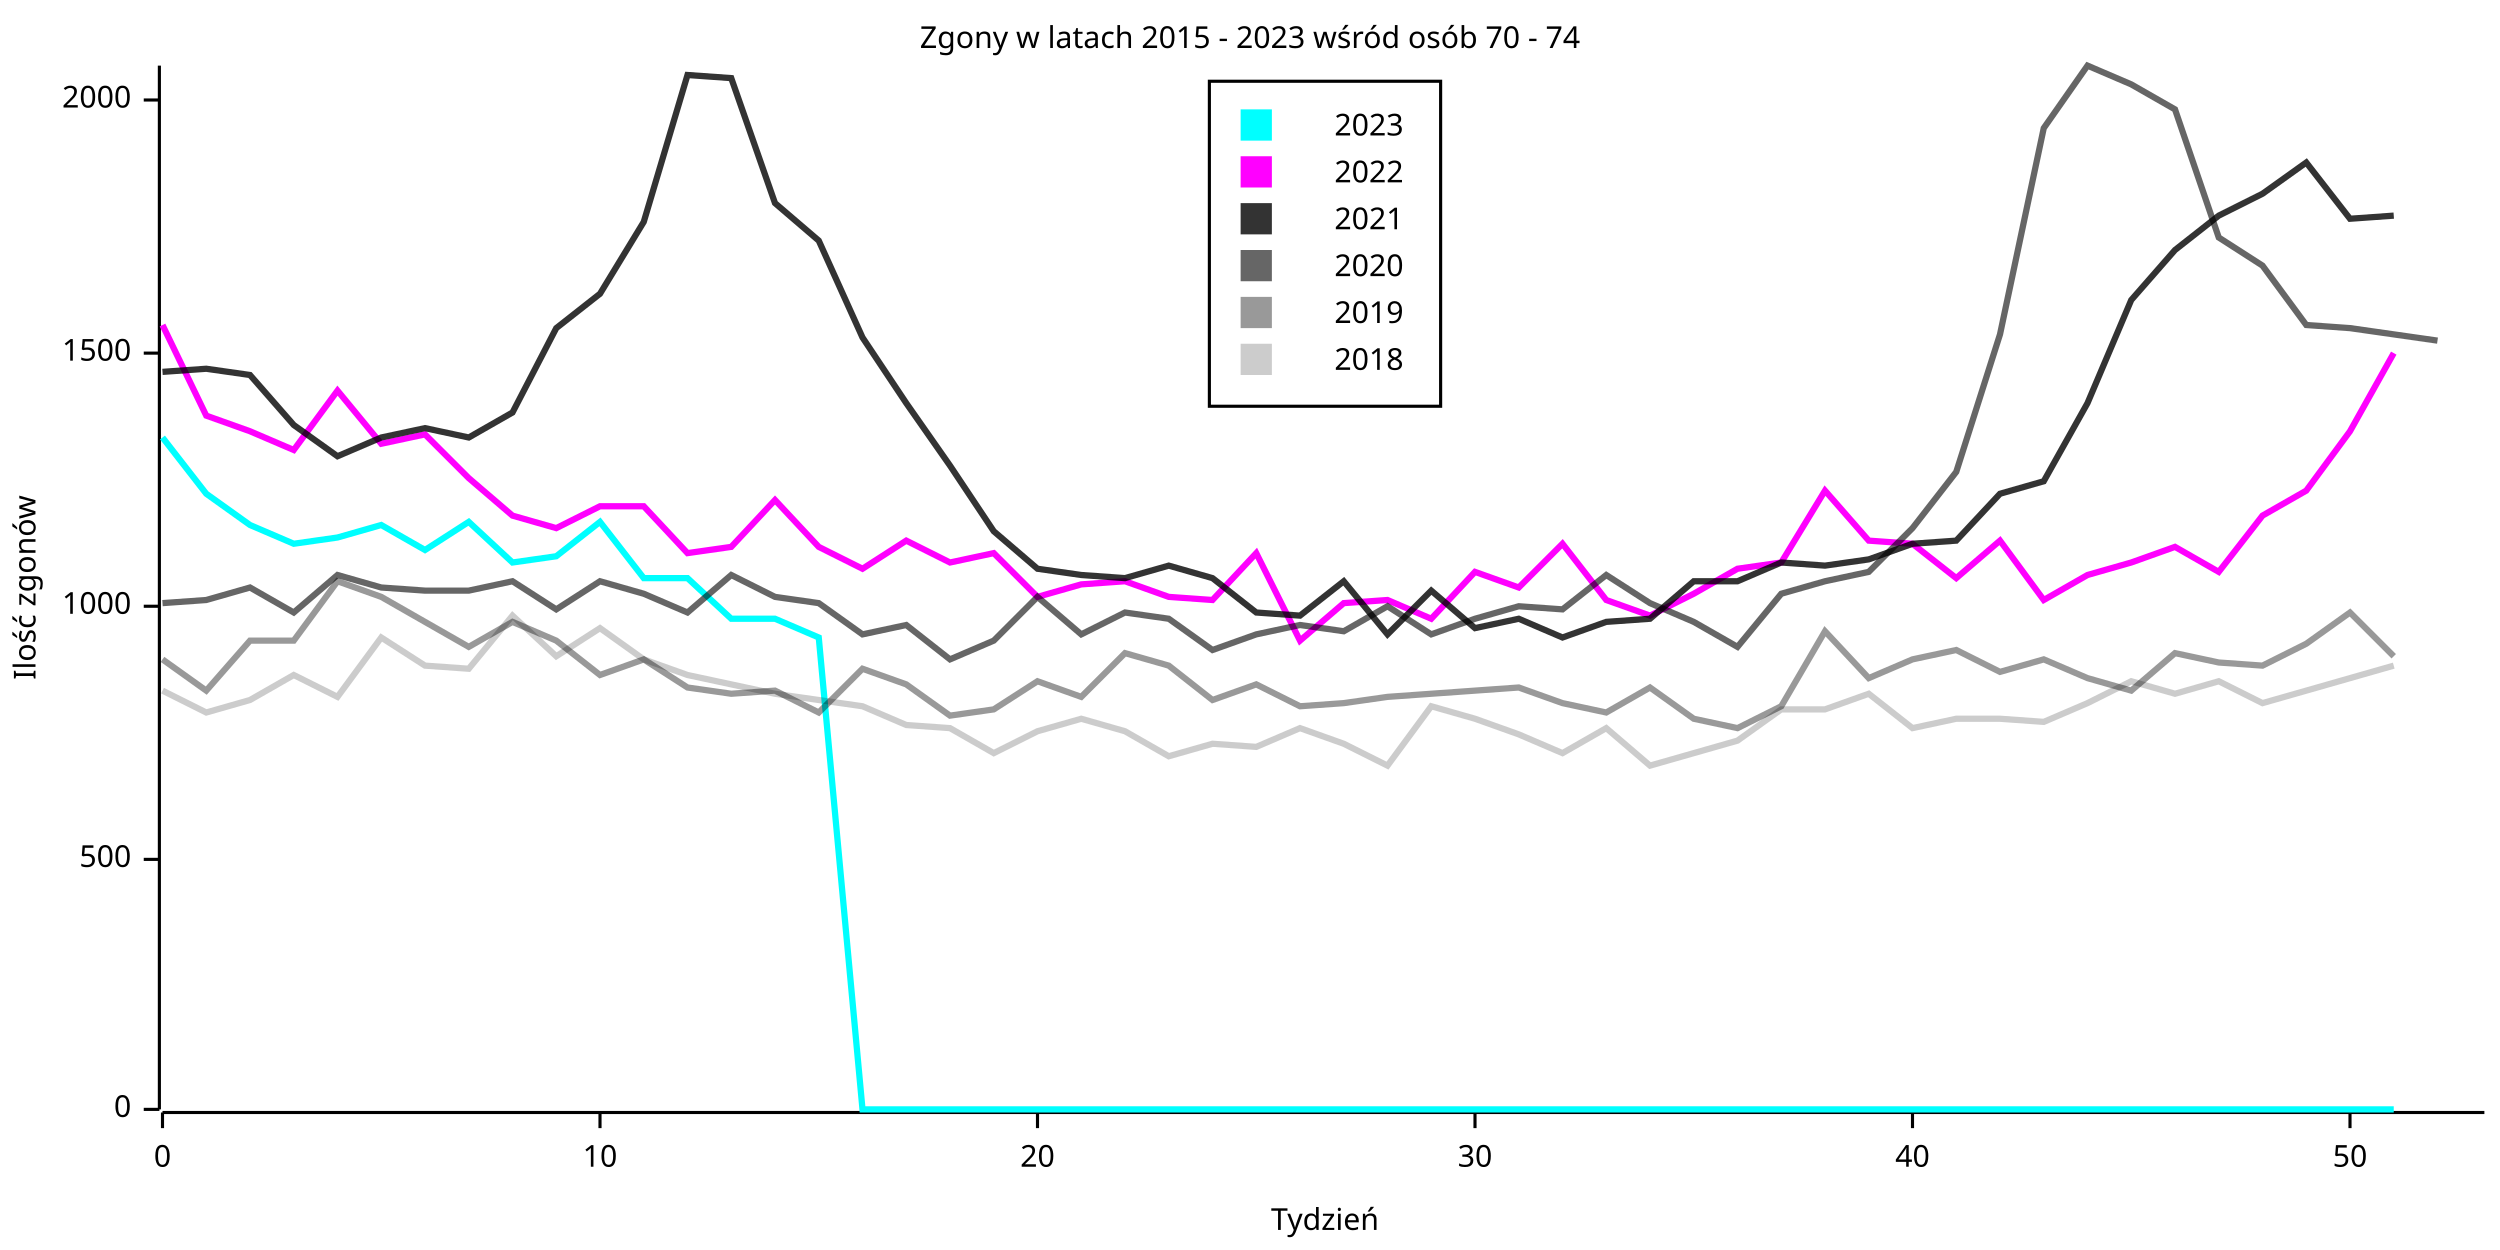
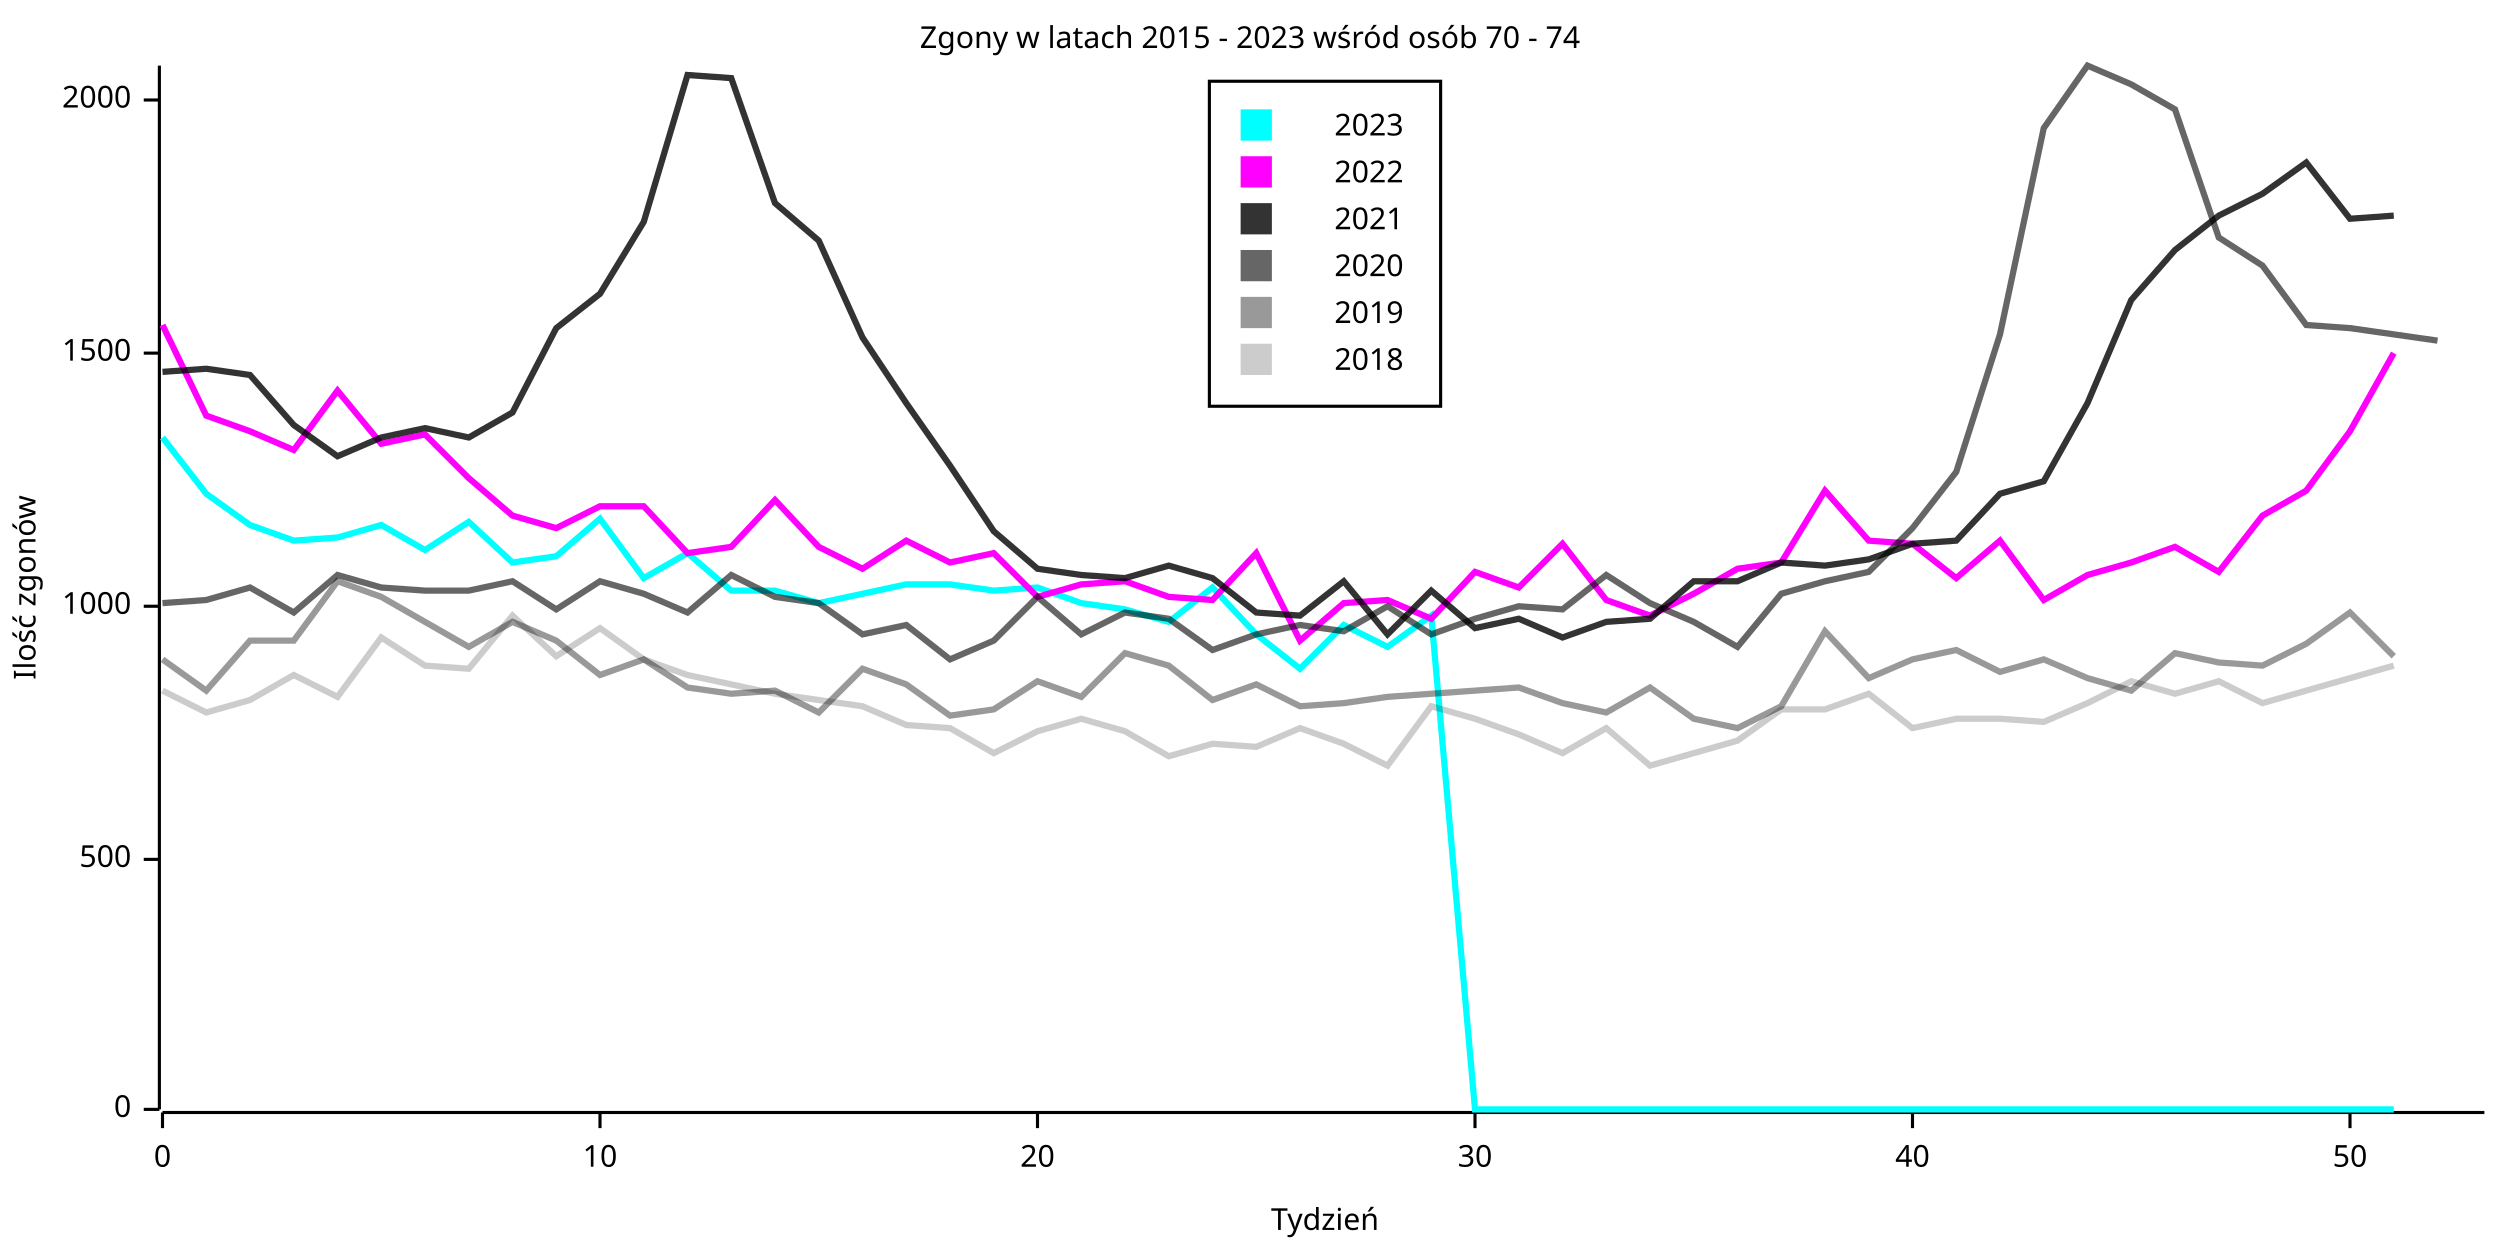
<svg xmlns="http://www.w3.org/2000/svg" width="800" height="400" viewBox="0 0 800 400">
  <rect x="0" y="0" width="800" height="400" opacity="1" fill="#FFFFFF" stroke="none" />
  <text x="400" y="8" dy="0.76em" text-anchor="middle" font-family="sans-serif" font-size="9.677" opacity="1" fill="#000000">
Zgony w latach 2015 - 2023 wśród osób 70 - 74
</text>
  <text x="4" y="188" dy="0.76em" text-anchor="middle" font-family="sans-serif" font-size="9.677" opacity="1" fill="#000000" transform="rotate(270, 4, 188)">
Ilość zgonów
</text>
  <text x="424" y="396" dy="-0.5ex" text-anchor="middle" font-family="sans-serif" font-size="9.677" opacity="1" fill="#000000">
Tydzień
</text>
  <polyline fill="none" opacity="1" stroke="#000000" stroke-width="1" points="51,21 51,355 " />
  <text x="42" y="355" dy="0.5ex" text-anchor="end" font-family="sans-serif" font-size="9.677" opacity="1" fill="#000000">
0
</text>
  <polyline fill="none" opacity="1" stroke="#000000" stroke-width="1" points="46,355 51,355 " />
  <text x="42" y="275" dy="0.5ex" text-anchor="end" font-family="sans-serif" font-size="9.677" opacity="1" fill="#000000">
500
</text>
  <polyline fill="none" opacity="1" stroke="#000000" stroke-width="1" points="46,275 51,275 " />
  <text x="42" y="194" dy="0.5ex" text-anchor="end" font-family="sans-serif" font-size="9.677" opacity="1" fill="#000000">
1000
</text>
  <polyline fill="none" opacity="1" stroke="#000000" stroke-width="1" points="46,194 51,194 " />
  <text x="42" y="113" dy="0.5ex" text-anchor="end" font-family="sans-serif" font-size="9.677" opacity="1" fill="#000000">
1500
</text>
  <polyline fill="none" opacity="1" stroke="#000000" stroke-width="1" points="46,113 51,113 " />
  <text x="42" y="32" dy="0.5ex" text-anchor="end" font-family="sans-serif" font-size="9.677" opacity="1" fill="#000000">
2000
</text>
  <polyline fill="none" opacity="1" stroke="#000000" stroke-width="1" points="46,32 51,32 " />
  <polyline fill="none" opacity="1" stroke="#000000" stroke-width="1" points="52,356 795,356 " />
  <text x="52" y="366" dy="0.76em" text-anchor="middle" font-family="sans-serif" font-size="9.677" opacity="1" fill="#000000">
0
</text>
  <polyline fill="none" opacity="1" stroke="#000000" stroke-width="1" points="52,356 52,361 " />
  <text x="192" y="366" dy="0.76em" text-anchor="middle" font-family="sans-serif" font-size="9.677" opacity="1" fill="#000000">
10
</text>
  <polyline fill="none" opacity="1" stroke="#000000" stroke-width="1" points="192,356 192,361 " />
  <text x="332" y="366" dy="0.76em" text-anchor="middle" font-family="sans-serif" font-size="9.677" opacity="1" fill="#000000">
20
</text>
  <polyline fill="none" opacity="1" stroke="#000000" stroke-width="1" points="332,356 332,361 " />
  <text x="472" y="366" dy="0.76em" text-anchor="middle" font-family="sans-serif" font-size="9.677" opacity="1" fill="#000000">
30
</text>
  <polyline fill="none" opacity="1" stroke="#000000" stroke-width="1" points="472,356 472,361 " />
  <text x="612" y="366" dy="0.76em" text-anchor="middle" font-family="sans-serif" font-size="9.677" opacity="1" fill="#000000">
40
</text>
  <polyline fill="none" opacity="1" stroke="#000000" stroke-width="1" points="612,356 612,361 " />
  <text x="752" y="366" dy="0.76em" text-anchor="middle" font-family="sans-serif" font-size="9.677" opacity="1" fill="#000000">
50
</text>
  <polyline fill="none" opacity="1" stroke="#000000" stroke-width="1" points="752,356 752,361 " />
-   <polyline fill="none" opacity="1" stroke="#00FFFF" stroke-width="2" points="52,140 66,158 80,168 94,174 108,172 122,168 136,176 150,167 164,180 178,178 192,167 206,185 220,185 234,198 248,198 262,204 276,355 290,355 304,355 318,355 332,355 346,355 360,355 374,355 388,355 402,355 416,355 430,355 444,355 458,355 472,355 486,355 500,355 514,355 528,355 542,355 556,355 570,355 584,355 598,355 612,355 626,355 640,355 654,355 668,355 682,355 696,355 710,355 724,355 738,355 752,355 766,355 " />
+   <polyline fill="none" opacity="1" stroke="#00FFFF" stroke-width="2" points="52,140 66,158 80,168 94,173 108,172 122,168 136,176 150,167 164,180 178,178 192,166 206,185 220,177 234,189 248,189 262,193 276,190 290,187 304,187 318,189 332,188 346,193 360,195 374,199 388,188 402,203 416,214 430,200 444,207 458,197 472,355 486,355 500,355 514,355 528,355 542,355 556,355 570,355 584,355 598,355 612,355 626,355 640,355 654,355 668,355 682,355 696,355 710,355 724,355 738,355 752,355 766,355 " />
  <polyline fill="none" opacity="1" stroke="#FF00FF" stroke-width="2" points="52,104 66,133 80,138 94,144 108,125 122,142 136,139 150,153 164,165 178,169 192,162 206,162 220,177 234,175 248,160 262,175 276,182 290,173 304,180 318,177 332,191 346,187 360,186 374,191 388,192 402,177 416,205 430,193 444,192 458,198 472,183 486,188 500,174 514,192 528,197 542,190 556,182 570,180 584,157 598,173 612,174 626,185 640,173 654,192 668,184 682,180 696,175 710,183 724,165 738,157 752,138 766,113 " />
  <polyline fill="none" opacity="0.8" stroke="#000000" stroke-width="2" points="52,119 66,118 80,120 94,136 108,146 122,140 136,137 150,140 164,132 178,105 192,94 206,71 220,24 234,25 248,65 262,77 276,108 290,129 304,149 318,170 332,182 346,184 360,185 374,181 388,185 402,196 416,197 430,186 444,203 458,189 472,201 486,198 500,204 514,199 528,198 542,186 556,186 570,180 584,181 598,179 612,174 626,173 640,158 654,154 668,129 682,96 696,80 710,69 724,62 738,52 752,70 766,69 " />
  <polyline fill="none" opacity="0.6" stroke="#000000" stroke-width="2" points="52,193 66,192 80,188 94,196 108,184 122,188 136,189 150,189 164,186 178,195 192,186 206,190 220,196 234,184 248,191 262,193 276,203 290,200 304,211 318,205 332,191 346,203 360,196 374,198 388,208 402,203 416,200 430,202 444,194 458,203 472,198 486,194 500,195 514,184 528,193 542,199 556,207 570,190 584,186 598,183 612,169 626,151 640,107 654,41 668,21 682,27 696,35 710,76 724,85 738,104 752,105 766,107 780,109 " />
  <polyline fill="none" opacity="0.4" stroke="#000000" stroke-width="2" points="52,211 66,221 80,205 94,205 108,186 122,191 136,199 150,207 164,199 178,205 192,216 206,211 220,220 234,222 248,221 262,228 276,214 290,219 304,229 318,227 332,218 346,223 360,209 374,213 388,224 402,219 416,226 430,225 444,223 458,222 472,221 486,220 500,225 514,228 528,220 542,230 556,233 570,226 584,202 598,217 612,211 626,208 640,215 654,211 668,217 682,221 696,209 710,212 724,213 738,206 752,196 766,210 " />
  <polyline fill="none" opacity="0.2" stroke="#000000" stroke-width="2" points="52,221 66,228 80,224 94,216 108,223 122,204 136,213 150,214 164,197 178,210 192,201 206,211 220,216 234,219 248,222 262,224 276,226 290,232 304,233 318,241 332,234 346,230 360,234 374,242 388,238 402,239 416,233 430,238 444,245 458,226 472,230 486,235 500,241 514,233 528,245 542,241 556,237 570,227 584,227 598,222 612,233 626,230 640,230 654,231 668,225 682,218 696,222 710,218 724,225 738,221 752,217 766,213 " />
  <rect x="387" y="26" width="74" height="104" opacity="1" fill="none" stroke="#000000" />
  <text x="427" y="36" dy="0.76em" text-anchor="start" font-family="sans-serif" font-size="9.677" opacity="1" fill="#000000">
2023
</text>
  <text x="427" y="51" dy="0.76em" text-anchor="start" font-family="sans-serif" font-size="9.677" opacity="1" fill="#000000">
2022
</text>
  <text x="427" y="66" dy="0.76em" text-anchor="start" font-family="sans-serif" font-size="9.677" opacity="1" fill="#000000">
2021
</text>
  <text x="427" y="81" dy="0.76em" text-anchor="start" font-family="sans-serif" font-size="9.677" opacity="1" fill="#000000">
2020
</text>
  <text x="427" y="96" dy="0.76em" text-anchor="start" font-family="sans-serif" font-size="9.677" opacity="1" fill="#000000">
2019
</text>
  <text x="427" y="111" dy="0.76em" text-anchor="start" font-family="sans-serif" font-size="9.677" opacity="1" fill="#000000">
2018
</text>
  <rect x="397" y="35" width="10" height="10" opacity="1" fill="#00FFFF" stroke="none" />
  <rect x="397" y="50" width="10" height="10" opacity="1" fill="#FF00FF" stroke="none" />
  <rect x="397" y="65" width="10" height="10" opacity="0.8" fill="#000000" stroke="none" />
  <rect x="397" y="80" width="10" height="10" opacity="0.6" fill="#000000" stroke="none" />
  <rect x="397" y="95" width="10" height="10" opacity="0.4" fill="#000000" stroke="none" />
  <rect x="397" y="110" width="10" height="10" opacity="0.2" fill="#000000" stroke="none" />
</svg>
